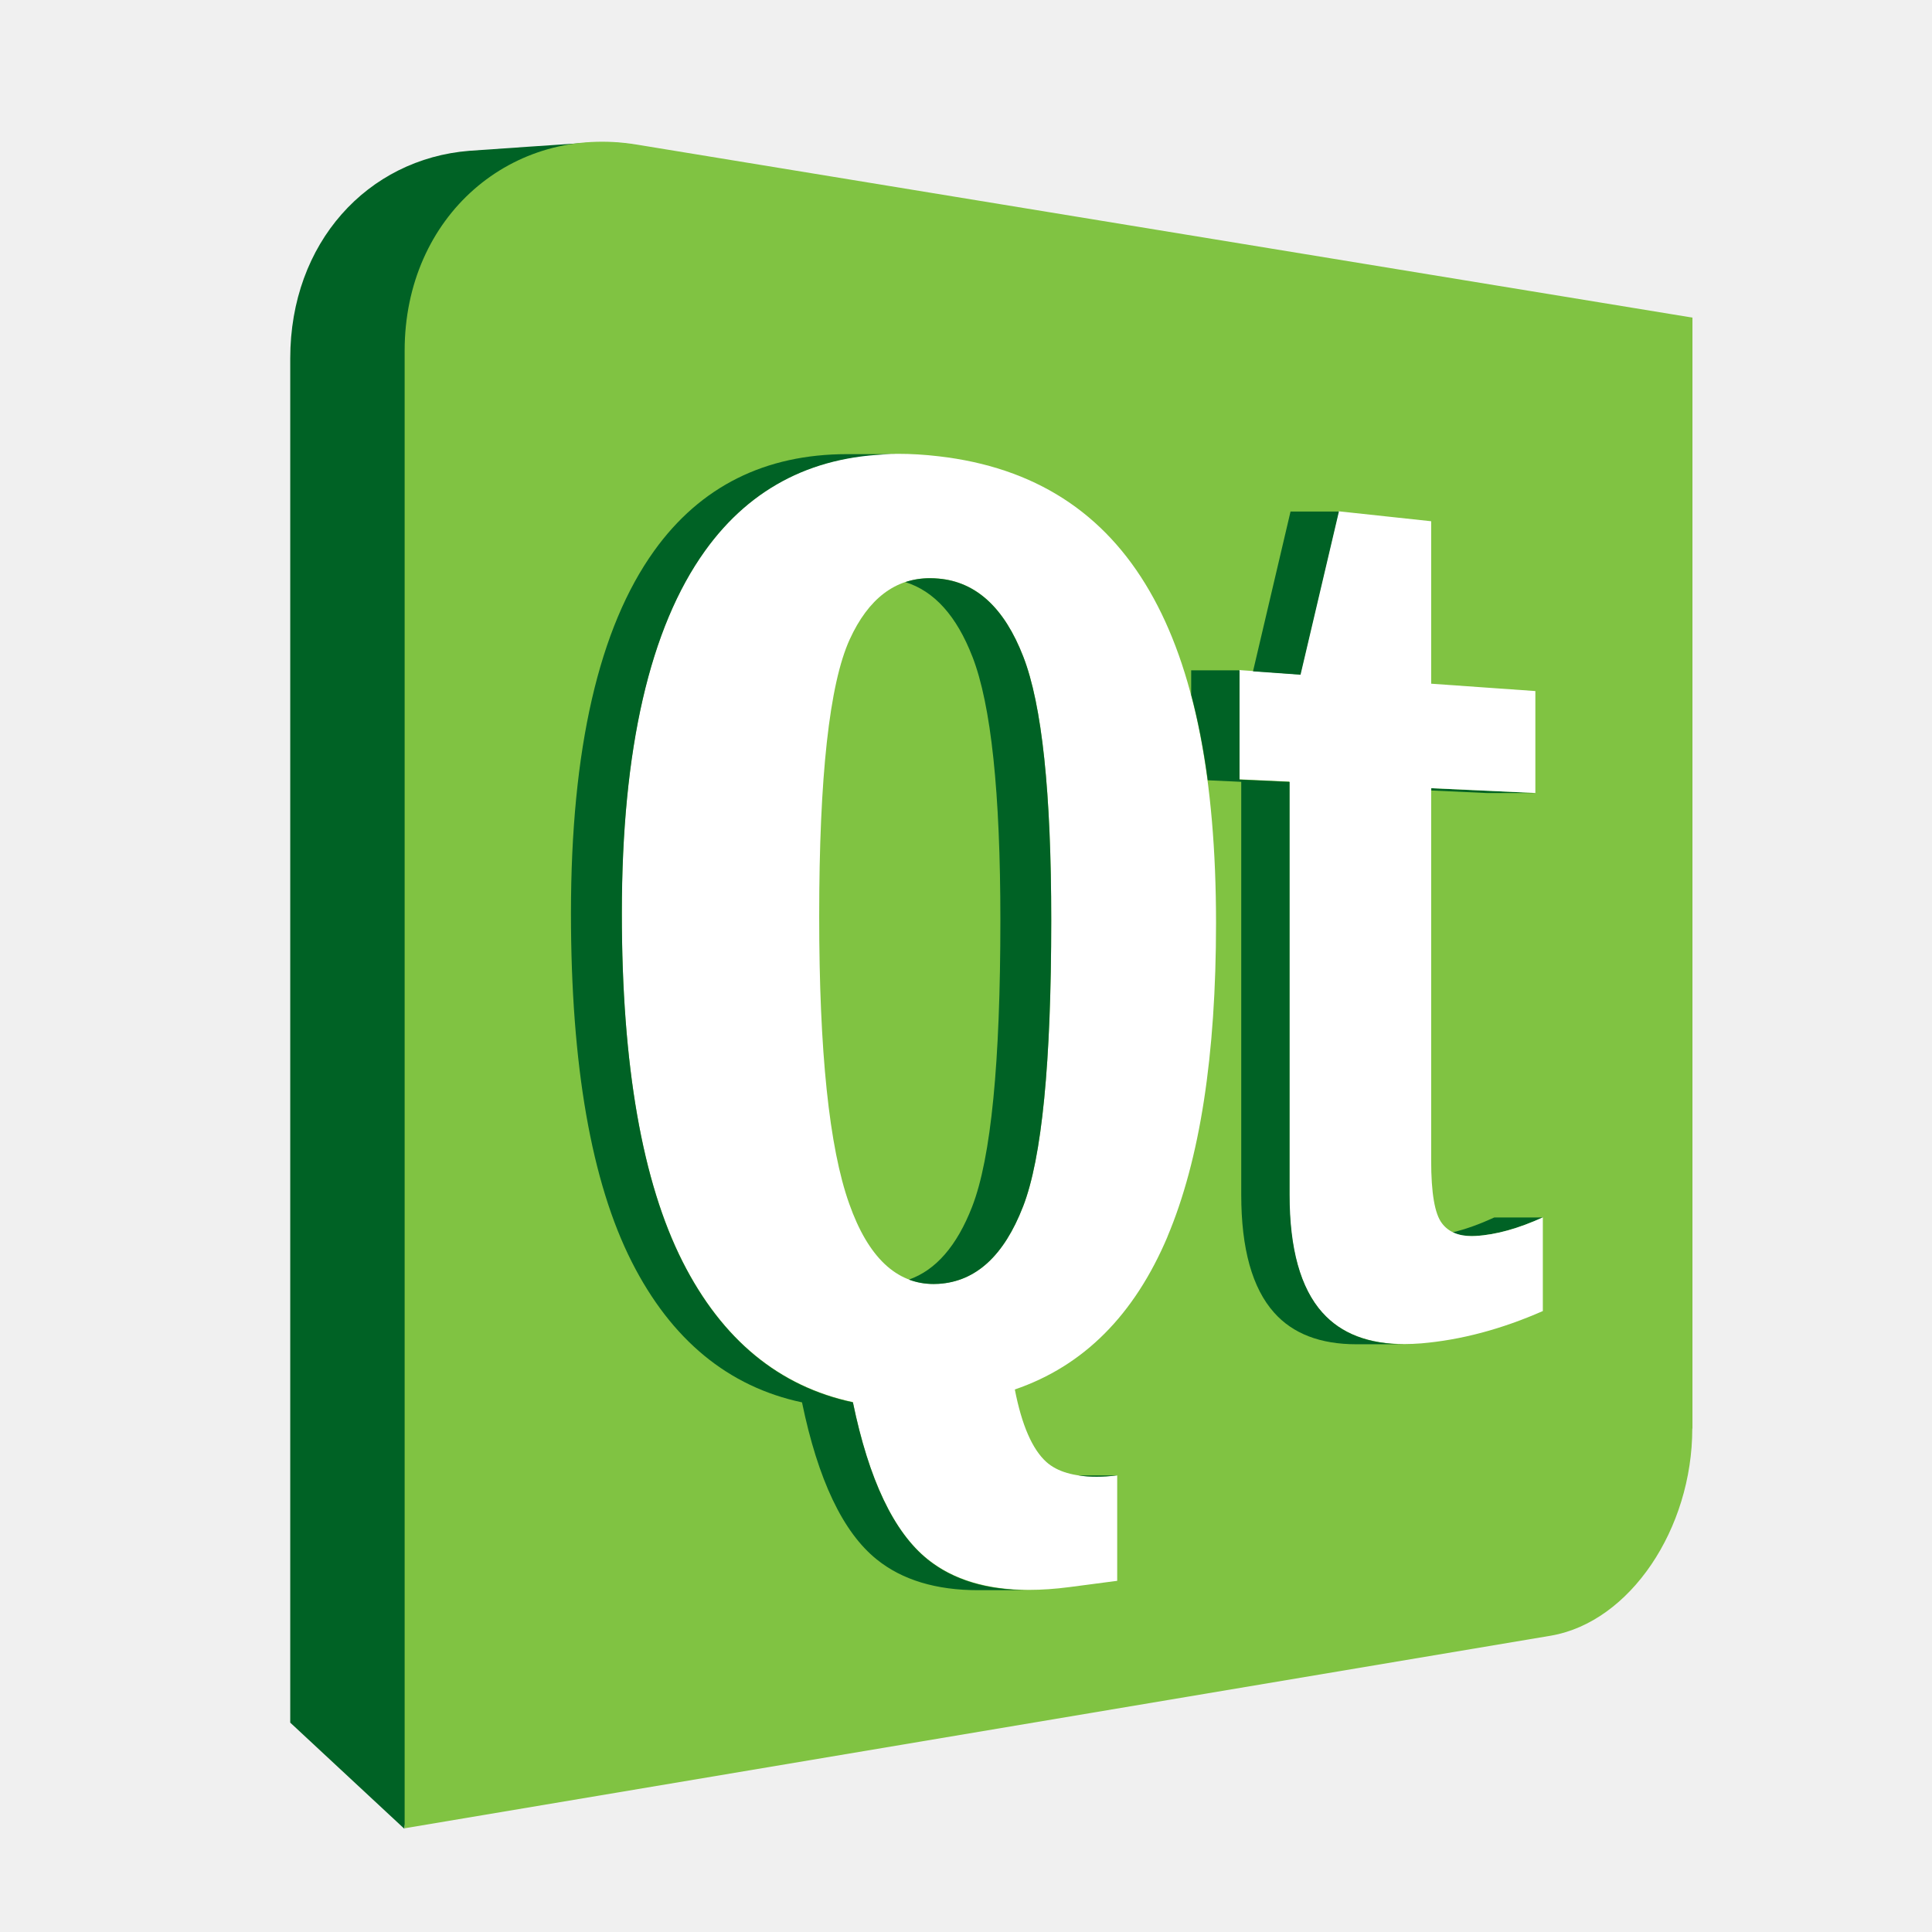
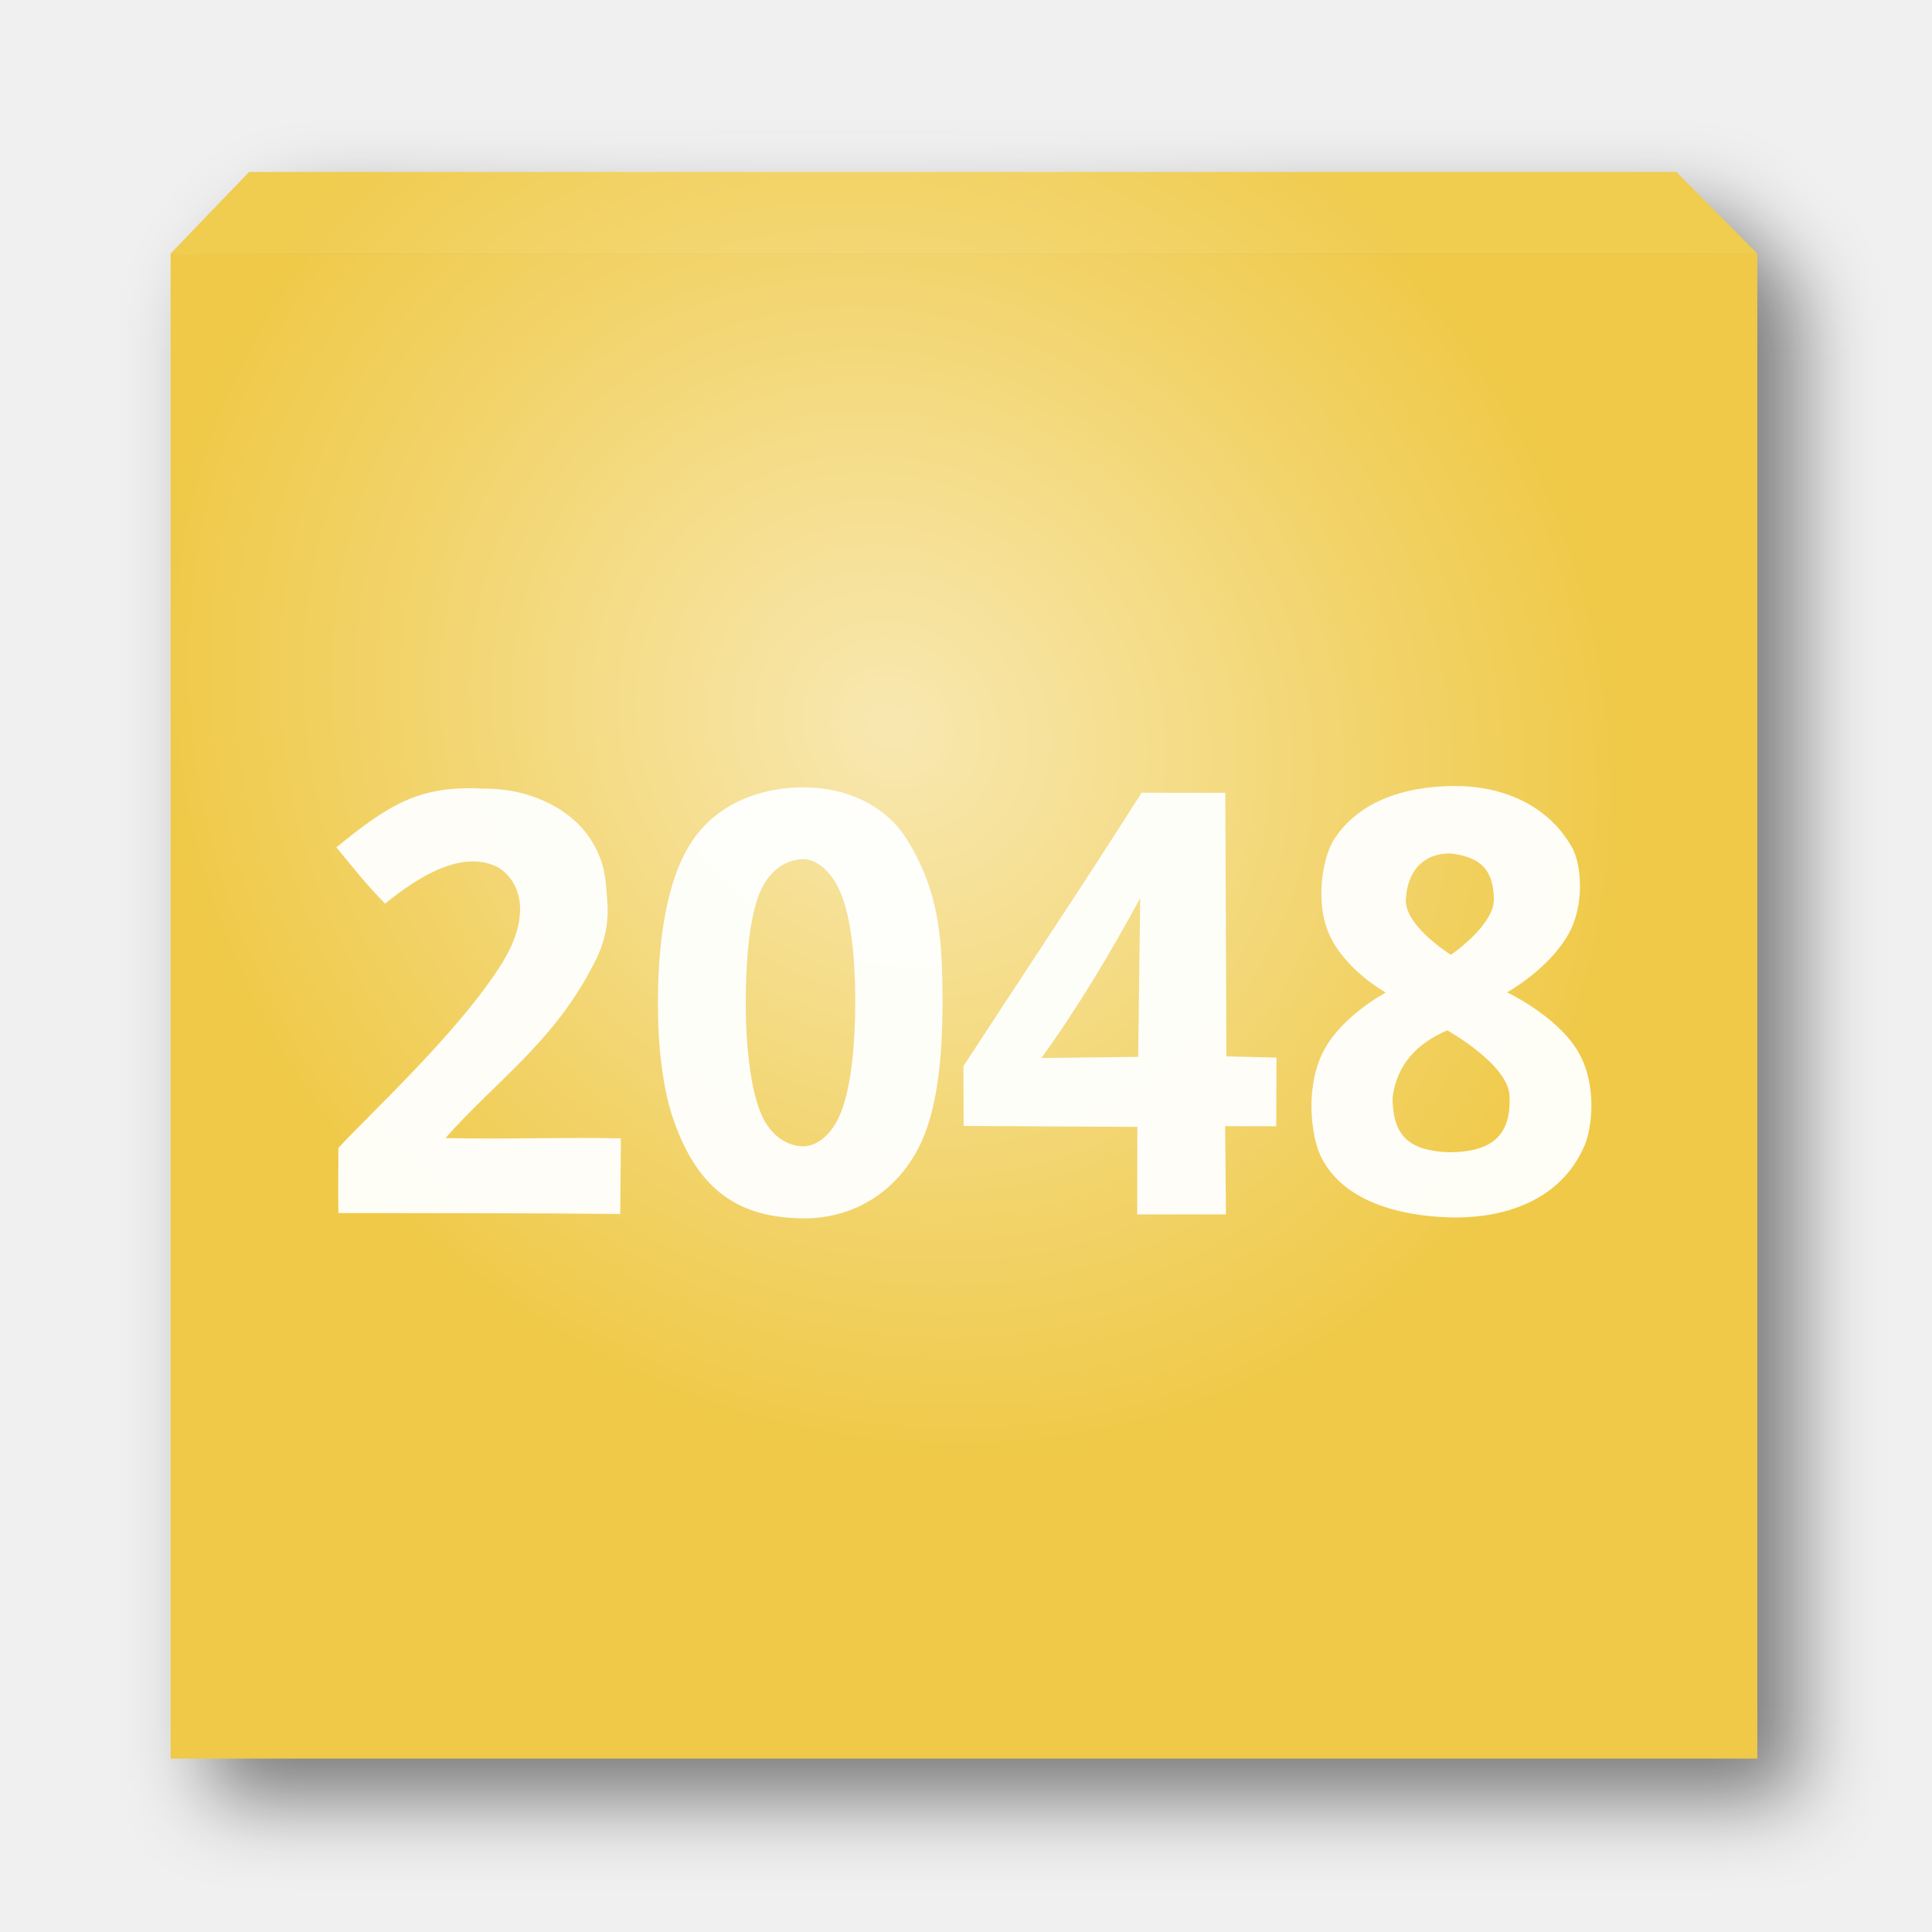
- <svg xmlns="http://www.w3.org/2000/svg" height="44px" version="1.1" viewBox="0 0 44 44" width="44px" x="0px" y="0px" id="svg2">
-   <defs id="defs16">
-     </defs>
-   <g transform="matrix(0.1830878,0,0,0.1830878,6.610095,3.23852)" id="g3">
-     <path d="M 43.09,0.359 C 40.94,0.004 38.84,-0.082 36.81,0.078 31.968,0.395 27.123,0.736 22.28,1.07 9.62,2.082 0,12.5 0,26.89 l 0,169.7 14.19,13.2 28.87,-209.42 0.03,-0.011 z" style="fill:#006225" id="path5" />
-     <path d="m 174.4,160 c 0,12.5 -7.75,24.07 -17.57,25.77 L 14.23,209.73 V 25.93 C 14.23,9.21 27.57,-2.27 43.12,0.3 l 131.3,21.52 v 138.2 z" style="fill:#80c342" id="path7" />
-     <path d="m 154.9,80.96 -12.96,-0.598 0,0.278 6.945,0.32 6.016,0 z" style="fill:#006225" id="path11" />
-     <path d="m 144.6,135.6 c 0.66,0.328 1.43,0.476 2.351,0.476 0.161,0 0.329,-0.004 0.497,-0.016 2.55,-0.148 5.32,-0.933 8.343,-2.308 h -6.015 c -1.821,0.832 -3.532,1.457 -5.176,1.848 z" style="fill:#006225" id="path13" />
-     <path id="path17" style="fill:#ffffff" d="m 91.15,132.4 c 2.351,-6.051 3.511,-17.91 3.511,-35.62 0,-15.89 -1.148,-26.82 -3.484,-32.81 -2.336,-6.027 -5.832,-9.281 -10.52,-9.691 -0.359,-0.031 -0.714,-0.051 -1.058,-0.051 -4.34,0 -7.68,2.535 -10.01,7.625 -2.52,5.543 -3.793,17.04 -3.793,34.44 0,16.82 1.238,28.75 3.734,35.75 2.356,6.672 5.879,9.976 10.5,9.976 0.207,0 0.41,-0.008 0.621,-0.019 4.633,-0.293 8.121,-3.496 10.49,-9.602 m 17.98,3.75 c -4.117,9.707 -10.39,16.06 -18.99,19 0.867,4.449 2.176,7.441 3.922,9.019 1.351,1.211 3.433,1.821 6.222,1.821 0.805,0 1.668,-0.055 2.59,-0.157 v 13.12 l -5.961,0.782 c -1.758,0.23 -3.426,0.343 -5.004,0.343 -5.218,0 -9.445,-1.265 -12.62,-3.824 -4.207,-3.379 -7.308,-9.894 -9.297,-19.54 -9.136,-1.945 -16.26,-7.754 -21.19,-17.5 -5.004,-9.902 -7.551,-24.39 -7.551,-43.34 0,-20.43 3.484,-35.51 10.34,-45.07 5.789,-8.07 13.86,-12.04 24.02,-12.04 1.629,0 3.309,0.102 5.043,0.305 11.95,1.375 20.62,7.016 26.26,16.79 5.535,9.562 8.254,23.27 8.254,41.26 0,16.48 -2,29.45 -6.043,39.02 z M 130.4,45.91 l 11.52,1.238 0,20.21 12.96,0.914 0,12.68 -12.96,-0.598 0,46.33 c 0,4.032 0.445,6.625 1.34,7.789 0.8,1.067 2.046,1.594 3.71,1.594 0.161,0 0.329,-0.004 0.497,-0.016 2.55,-0.148 5.32,-0.933 8.343,-2.308 v 11.65 c -5.136,2.258 -10.18,3.598 -15.12,4.02 -0.718,0.055 -1.41,0.086 -2.078,0.086 -4.48,0 -7.906,-1.301 -10.25,-3.934 -2.73,-3.051 -4.09,-7.949 -4.09,-14.67 V 79.535 L 118.046,79.25 V 65.66 l 7.586,0.547 4.773,-20.3 z" />
-     <path d="m 100.3,166 c 0.809,0 1.672,-0.055 2.59,-0.157 H 98.054 C 98.73,165.949 99.507,166 100.3,166 z" style="fill:#006225" id="path19" />
-     <path id="path21" style="fill:#006225" d="m 84.85,63.98 c 2.336,5.997 3.484,16.92 3.484,32.81 0,17.7 -1.16,29.57 -3.512,35.62 -1.894,4.879 -4.527,7.902 -7.863,9.07 0.965,0.368 1.992,0.551 3.078,0.551 0.207,0 0.41,-0.008 0.621,-0.019 4.633,-0.293 8.121,-3.496 10.49,-9.602 2.351,-6.051 3.511,-17.91 3.511,-35.62 0,-15.89 -1.148,-26.82 -3.484,-32.81 -2.336,-6.027 -5.832,-9.281 -10.52,-9.691 -0.359,-0.031 -0.714,-0.051 -1.058,-0.051 -1.09,0 -2.117,0.16 -3.082,0.481 h -0.004 c 3.601,1.121 6.379,4.215 8.336,9.261 z m -2.344,114.3 c -0.113,-0.05 -0.227,-0.105 -0.336,-0.16 -0.012,-0.004 -0.023,-0.012 -0.035,-0.015 -0.102,-0.051 -0.207,-0.106 -0.309,-0.157 -0.019,-0.011 -0.039,-0.019 -0.058,-0.031 -0.09,-0.051 -0.184,-0.098 -0.278,-0.148 -0.027,-0.016 -0.054,-0.036 -0.086,-0.051 -0.082,-0.043 -0.164,-0.09 -0.242,-0.137 -0.039,-0.023 -0.078,-0.047 -0.113,-0.07 -0.07,-0.039 -0.145,-0.082 -0.215,-0.125 -0.047,-0.031 -0.094,-0.059 -0.14,-0.09 -0.059,-0.039 -0.118,-0.074 -0.176,-0.113 -0.059,-0.039 -0.114,-0.075 -0.168,-0.114 -0.051,-0.031 -0.102,-0.066 -0.149,-0.097 -0.066,-0.047 -0.132,-0.094 -0.195,-0.137 -0.039,-0.027 -0.078,-0.055 -0.113,-0.082 -0.078,-0.055 -0.153,-0.113 -0.231,-0.172 -0.023,-0.016 -0.05,-0.035 -0.078,-0.055 -0.098,-0.078 -0.199,-0.156 -0.297,-0.234 -4.207,-3.379 -7.308,-9.894 -9.297,-19.54 -9.136,-1.945 -16.26,-7.754 -21.19,-17.5 -5.004,-9.902 -7.551,-24.39 -7.551,-43.34 0,-20.43 3.484,-35.51 10.34,-45.07 5.789,-8.07 13.86,-12.04 24.02,-12.04 h -6.351 c -10.15,0.008 -18.22,3.977 -24,12.04 -6.855,9.563 -10.34,24.64 -10.34,45.07 0,18.95 2.547,33.44 7.551,43.34 4.934,9.75 12.05,15.56 21.19,17.5 1.989,9.641 5.09,16.16 9.297,19.54 3.176,2.559 7.403,3.824 12.62,3.824 0.098,0 0.199,0 0.297,-0.004 h 5.539 c -3.406,-0.05 -6.383,-0.66 -8.906,-1.828 L 82.498,178.28 z M 128.4,145.6 c -2.73,-3.051 -4.09,-7.949 -4.09,-14.67 V 79.57 l -6.226,-0.285 v -13.59 h -6.016 v 3.035 c 0.871,3.273 1.555,6.82 2.063,10.64 l 4.164,0.192 v 51.36 c 0,6.723 1.367,11.62 4.09,14.67 2.343,2.633 5.765,3.934 10.25,3.934 h 6.015 c -4.48,0 -7.906,-1.301 -10.25,-3.934 z m 2.043,-99.66 -6.016,0 -4.668,19.88 5.911,0.422 4.773,-20.3 z" />
+ <svg xmlns="http://www.w3.org/2000/svg" height="44" viewBox="0 0 41.25 41.25" width="44">
+   <radialGradient id="a" cx="54.733" cy="62.295" gradientTransform="matrix(.1757499 -.1826182 .2002224 .192692 -3.049687 13.5231)" gradientUnits="userSpaceOnUse" r="59.359">
+     <stop offset="0" stop-color="#fff" stop-opacity=".961" />
+     <stop offset="1" stop-color="#fff" stop-opacity="0" />
+   </radialGradient>
+   <filter id="b" color-interpolation-filters="sRGB">
+     <feFlood flood-opacity=".498" result="flood" />
+     <feComposite in="flood" in2="SourceGraphic" operator="in" result="composite1" />
+     <feGaussianBlur in="composite1" result="blur" stdDeviation="3" />
+     <feOffset dx="3" dy="3" result="offset" />
+     <feComposite in="SourceGraphic" in2="offset" operator="over" result="composite2" />
+   </filter>
+   <g filter="url(#b)" transform="matrix(.2853556 0 0 .2853556 1.248746 1.285539)">
+     <path d="m8.392 14.466h118.719v112.611h-118.719z" fill="#efc947" stroke-width=".265" />
+     <path d="m14.262 8.363h106.793l6.056 6.103h-118.719z" fill="#f0cc4f" stroke-width=".215" />
  </g>
+   <g fill="#fefdf6">
+     <path d="m7.181 18.092c1.106-.897 1.755-1.328 3.121-1.254.593-.003 1.095.122 1.59.406.468.283.765.645.939 1.122.09.252.114.543.132.844.061.659-.138 1.122-.39 1.565-.833 1.528-1.996 2.322-3.062 3.523 1.379.031 2.46-.021 3.745.007l-.013 1.615c-2.057-.023-3.889-.015-6.018-.02-.01-.503.001-.923-.001-1.386.52-.595 2.574-2.458 3.507-3.969.493-.798.531-1.608-.086-2.023-.771-.398-1.709.192-2.421.771-.381-.377-.701-.789-1.043-1.202z" stroke-width=".075" />
+     <path d="m24.374 16.926c-1.233 1.947-2.527 3.874-3.804 5.838l.005 1.276 3.709.02-.004 1.869h1.895l-.017-1.884 1.091.002.005-1.466-1.069-.027-.024-5.627zm-.03 2.25-.043 3.389-2.066.025c.786-1.089 1.458-2.219 2.109-3.413z" stroke-width=".074" />
+     <path d="m31.081 16.782c-.856 0-1.971.2-2.585 1.12-.257.385-.43 1.361-.111 2.059.348.762 1.203 1.231 1.203 1.231s-.935.491-1.329 1.249c-.404.777-.263 1.825-.058 2.249.528 1.09 1.997 1.304 2.896 1.304.959 0 2.211-.317 2.734-1.533.168-.392.279-1.349-.166-2.056-.464-.737-1.489-1.217-1.489-1.217s.886-.486 1.313-1.245c.348-.618.282-1.487.073-1.854-.556-.977-1.592-1.307-2.481-1.307zm-.127 1.439c.666.069.935.361.941.983 0 .559-.916 1.182-.916 1.182s-.963-.596-.963-1.155c.021-.61.349-1.005.938-1.01zm-.054 3.778s1.33.739 1.33 1.421c.036.885-.453 1.175-1.283 1.182-.852-.032-1.208-.333-1.215-1.165.091-.714.525-1.16 1.168-1.438z" stroke-width=".075" />
+     <path d="m17.158 16.81c-.843 0-1.792.295-2.36 1.118-.563.815-.751 2.152-.751 3.49 0 .882.093 1.824.349 2.538.524 1.461 1.381 2.045 2.754 2.057.969.008 1.934-.47 2.472-1.525.394-.772.502-1.933.502-3.069 0-1.364-.063-2.354-.744-3.47-.497-.814-1.394-1.138-2.221-1.138zm-.002 1.535c.265 0 .605.237.813.77.214.548.292 1.404.292 2.251 0 .861-.076 1.79-.297 2.362-.207.538-.552.747-.813.747-.254 0-.635-.139-.87-.626-.261-.542-.359-1.558-.359-2.438 0-.832.067-1.809.307-2.366.242-.562.657-.7.927-.7z" stroke-width=".071" />
+   </g>
+   <path d="m3.643 2.891h33.877v34.657h-33.877z" fill="url(#a)" opacity=".6" stroke-width=".079" />
</svg>
